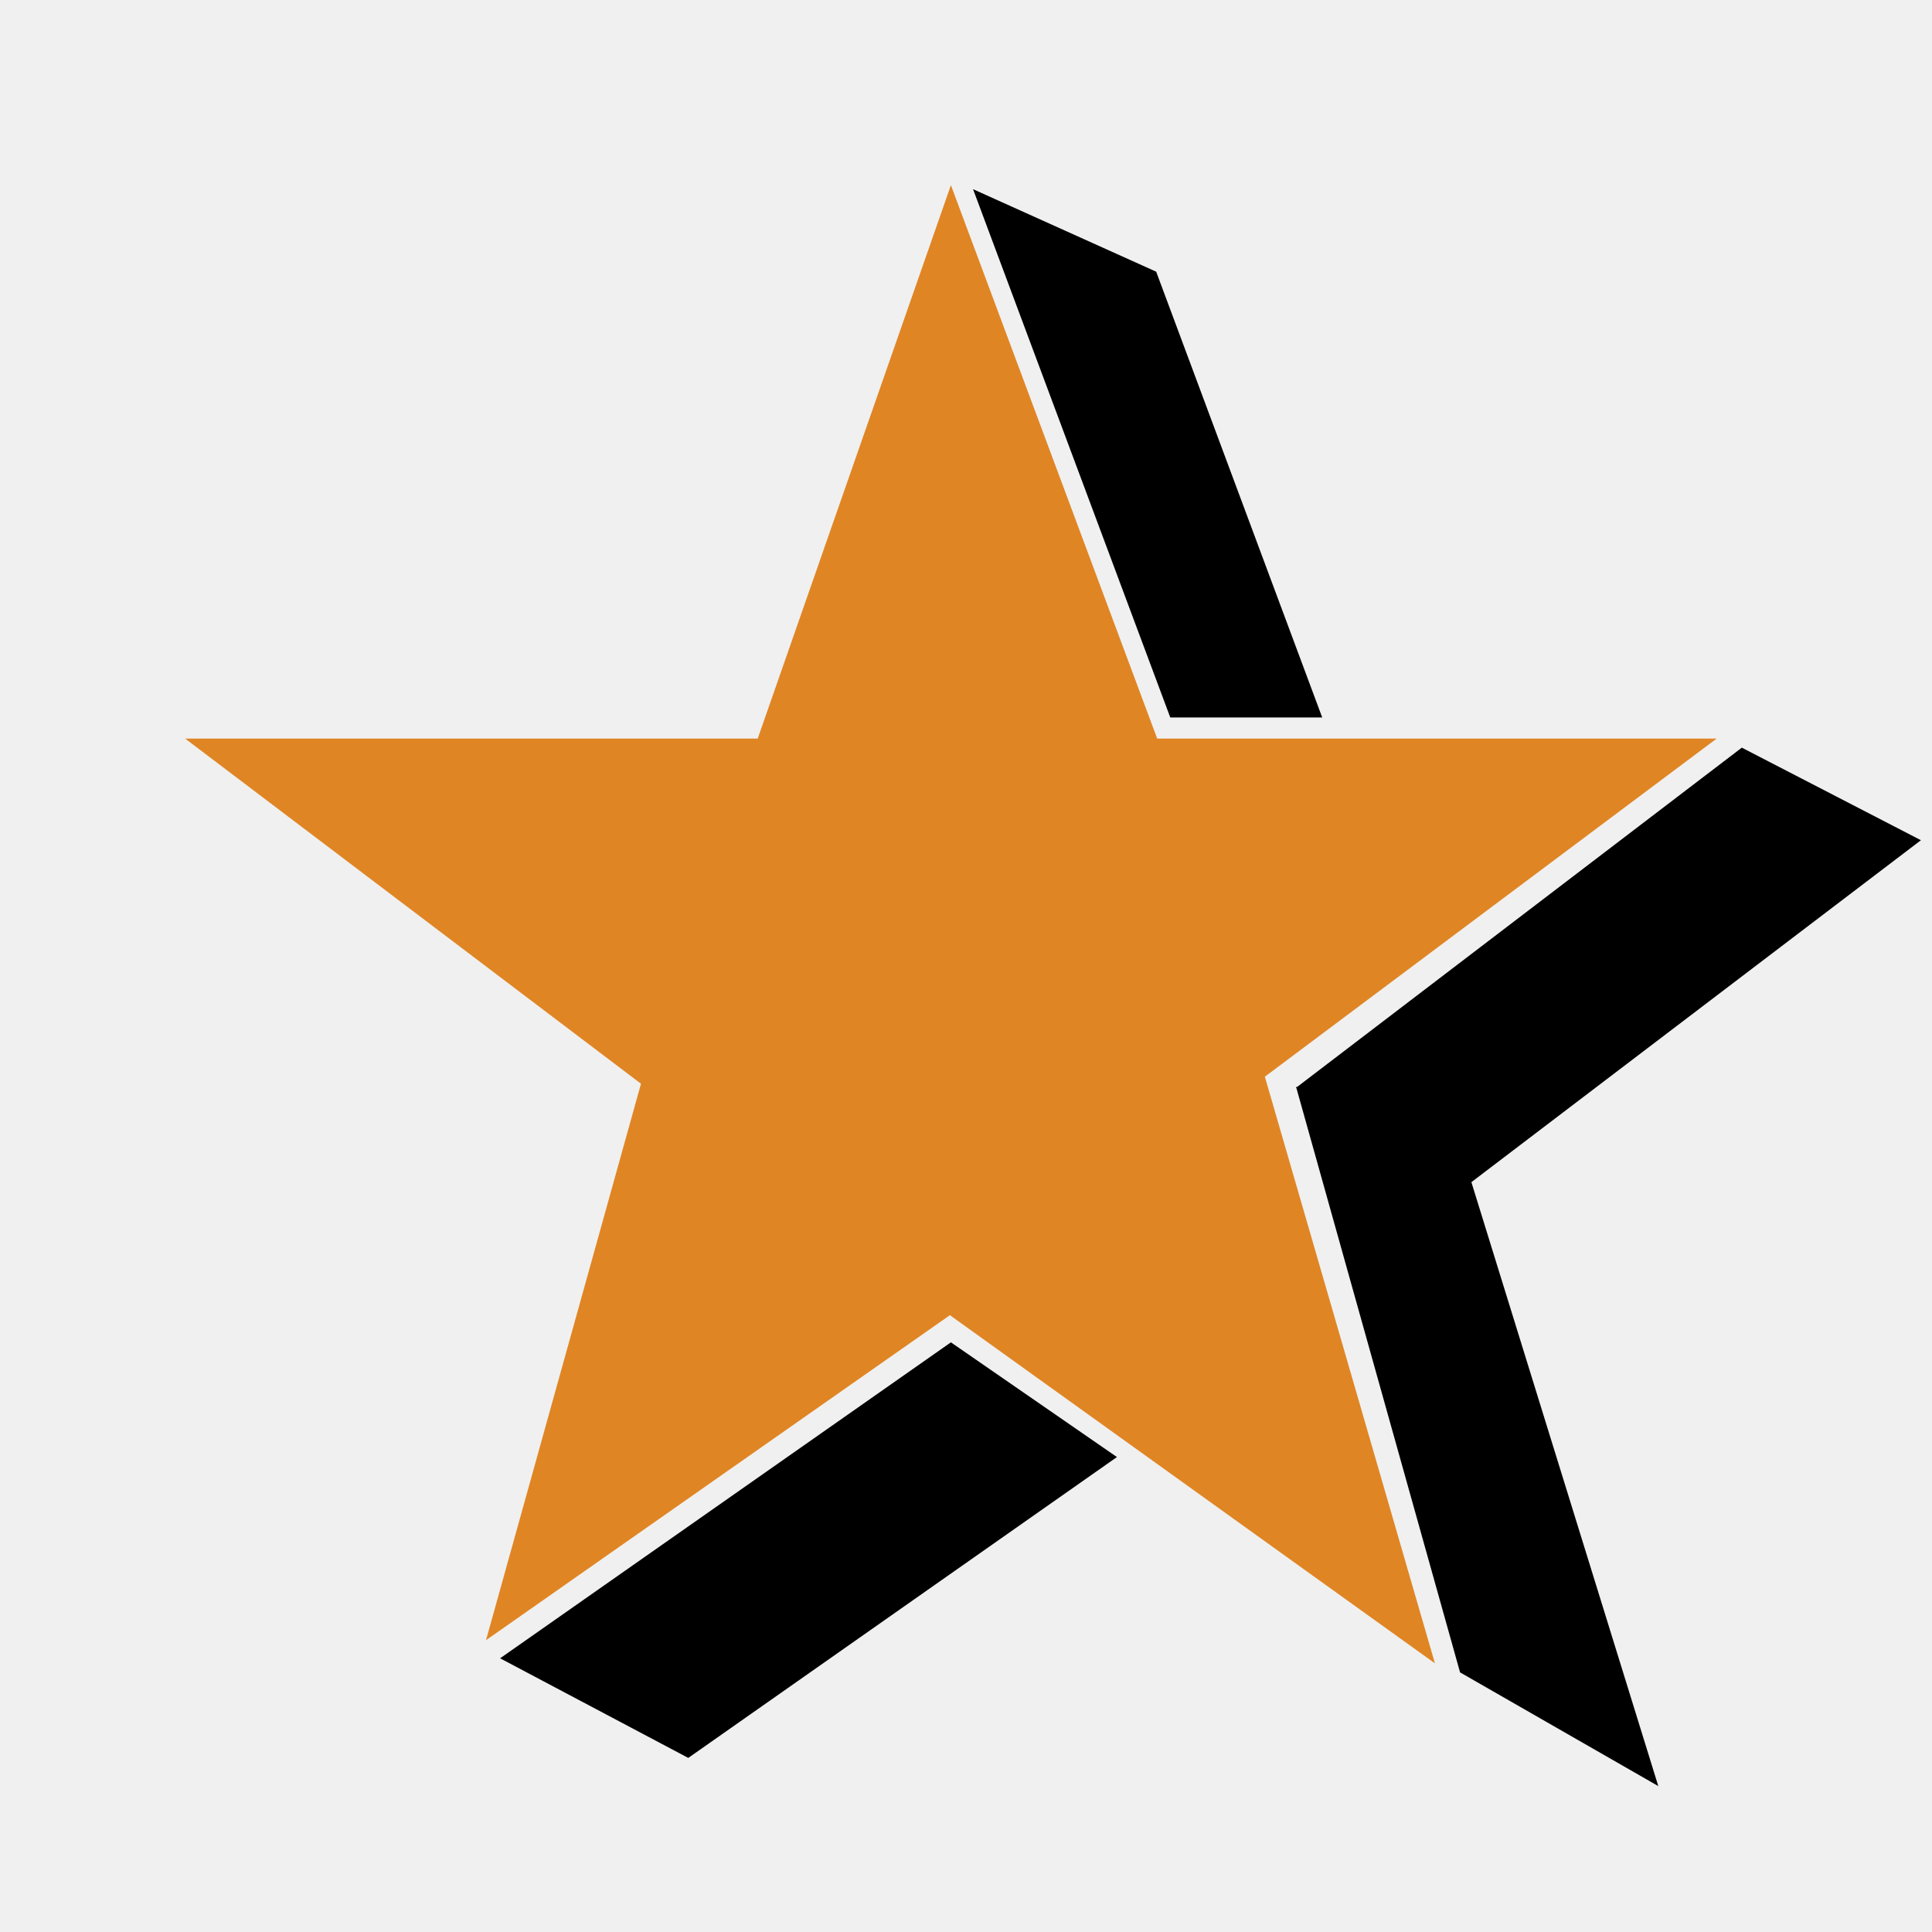
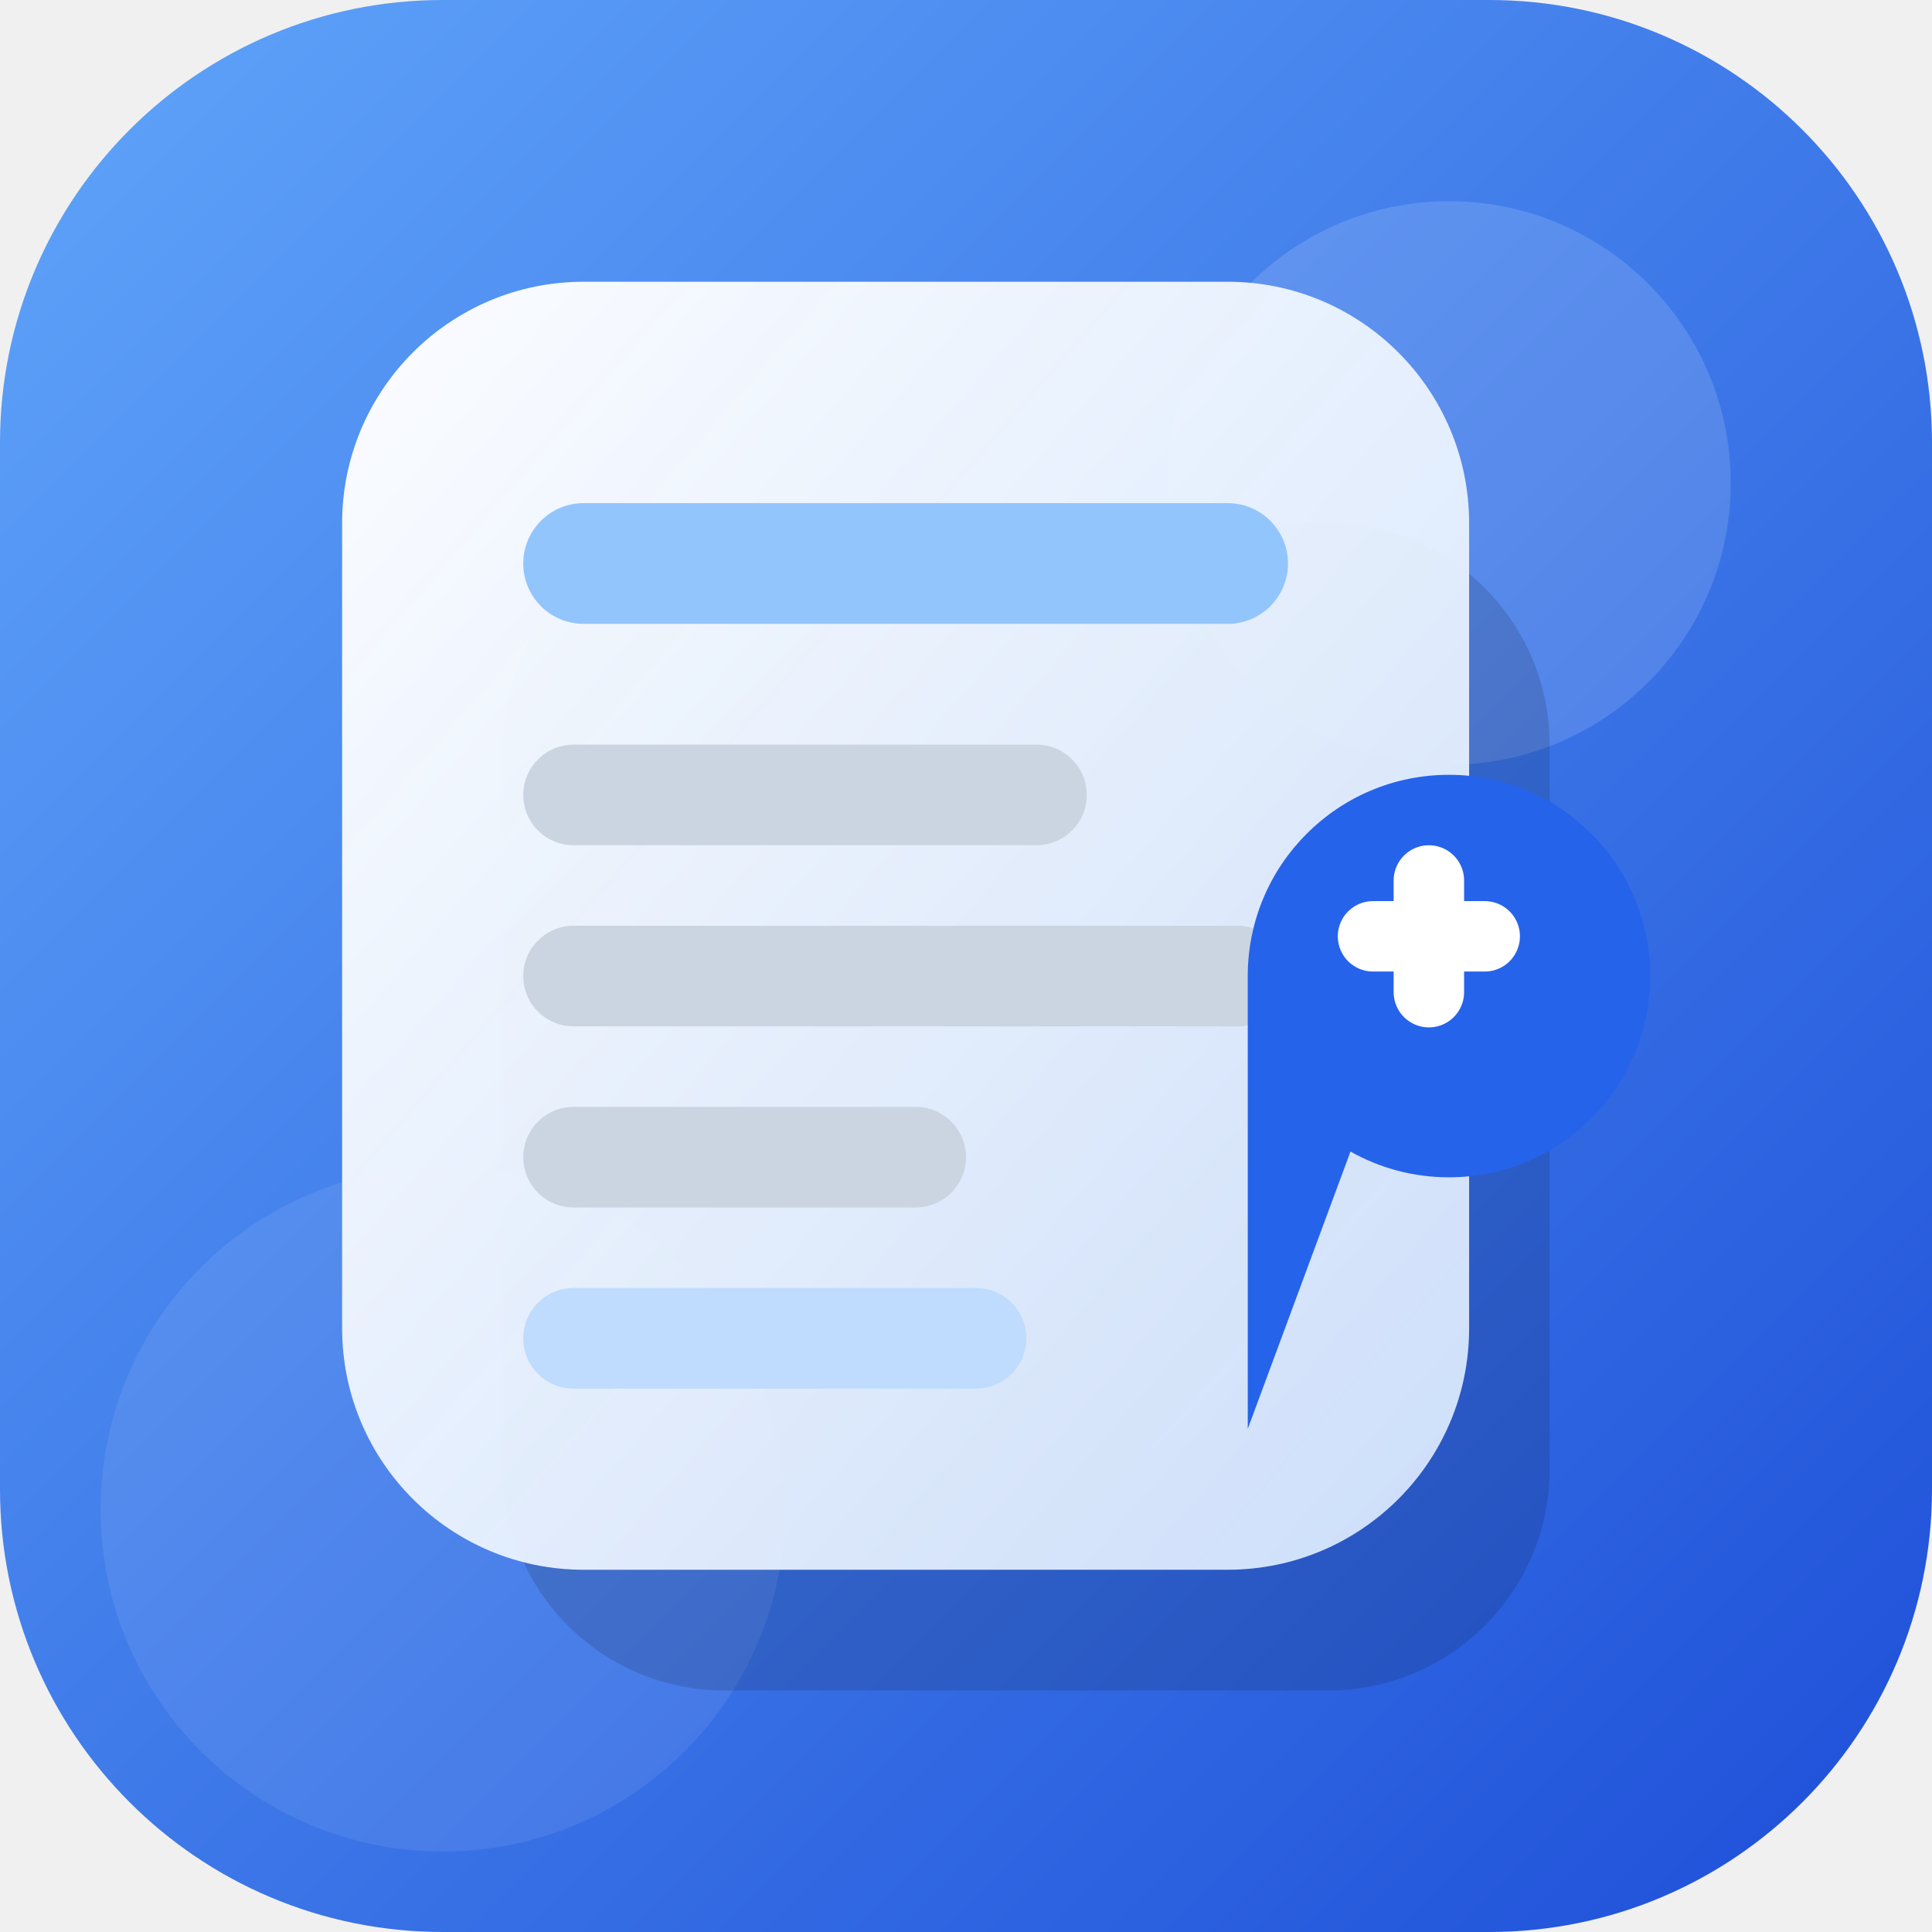
- <svg xmlns="http://www.w3.org/2000/svg" xml:space="preserve" viewBox="0 0 192 192">
-   <path fill="#e08524" d="M75.3 73.4H18.4l45.3 34.3L48.3 163l46.1-32.3 48.2 34.6-16.9-58.3 44.9-33.6H115l-20.5-55-19.2 55z" />
-   <path d="m96.7 18.8 18.2 8.2 16.5 44.3h-15.1L96.7 18.8zm-47 146 18.7 9.9 42.6-29.9-16.5-11.4-44.8 31.4zm79.1-56.8 17.4 9.4 18.6 60.1-19.7-11.3-16.3-58.2z" />
-   <path d="m173.1 74.3 17.8 9.2-44.7 34-17.4-9.4 44.3-33.8z" />
+ <svg xmlns="http://www.w3.org/2000/svg" viewBox="0 0 192 192" role="img" aria-label="정보처리기사 카드퀴즈 아이콘">
+   <defs>
+     <linearGradient id="bg" x1="0%" y1="0%" x2="100%" y2="100%">
+       <stop offset="0%" stop-color="#60a5fa" />
+       <stop offset="100%" stop-color="#1d4ed8" />
+     </linearGradient>
+     <linearGradient id="card" x1="0%" y1="0%" x2="100%" y2="100%">
+       <stop offset="0%" stop-color="#ffffff" stop-opacity="0.98" />
+       <stop offset="100%" stop-color="#dbeafe" stop-opacity="0.92" />
+     </linearGradient>
+   </defs>
+   <rect width="192" height="192" rx="44" fill="url(#bg)" />
+   <circle cx="144" cy="48" r="28" fill="#ffffff" fill-opacity="0.14" />
+   <circle cx="44" cy="150" r="34" fill="#ffffff" fill-opacity="0.08" />
+   <g transform="translate(34 28)">
+     <rect x="16" y="24" width="104" height="116" rx="22" fill="#0f172a" fill-opacity="0.16" />
+     <rect x="0" y="0" width="112" height="128" rx="24" fill="url(#card)" />
+     <rect x="18" y="22" width="76" height="12" rx="6" fill="#93c5fd" />
+     <rect x="18" y="46" width="56" height="10" rx="5" fill="#cbd5e1" />
+     <rect x="18" y="64" width="76" height="10" rx="5" fill="#cbd5e1" />
+     <rect x="18" y="82" width="44" height="10" rx="5" fill="#cbd5e1" />
+     <rect x="18" y="100" width="50" height="10" rx="5" fill="#bfdbfe" />
+     <path d="M90 69c0-11.05 8.95-20 20-20s20 8.95 20 20-8.95 20-20 20c-3.56 0-6.9-.93-9.79-2.56L90 114z" fill="#2563eb" />
+     <path d="M108 59.5v11.1" stroke="#ffffff" stroke-linecap="round" stroke-width="7" />
+     <path d="M102.45 65.05h11.1" stroke="#ffffff" stroke-linecap="round" stroke-width="7" />
+   </g>
</svg>
